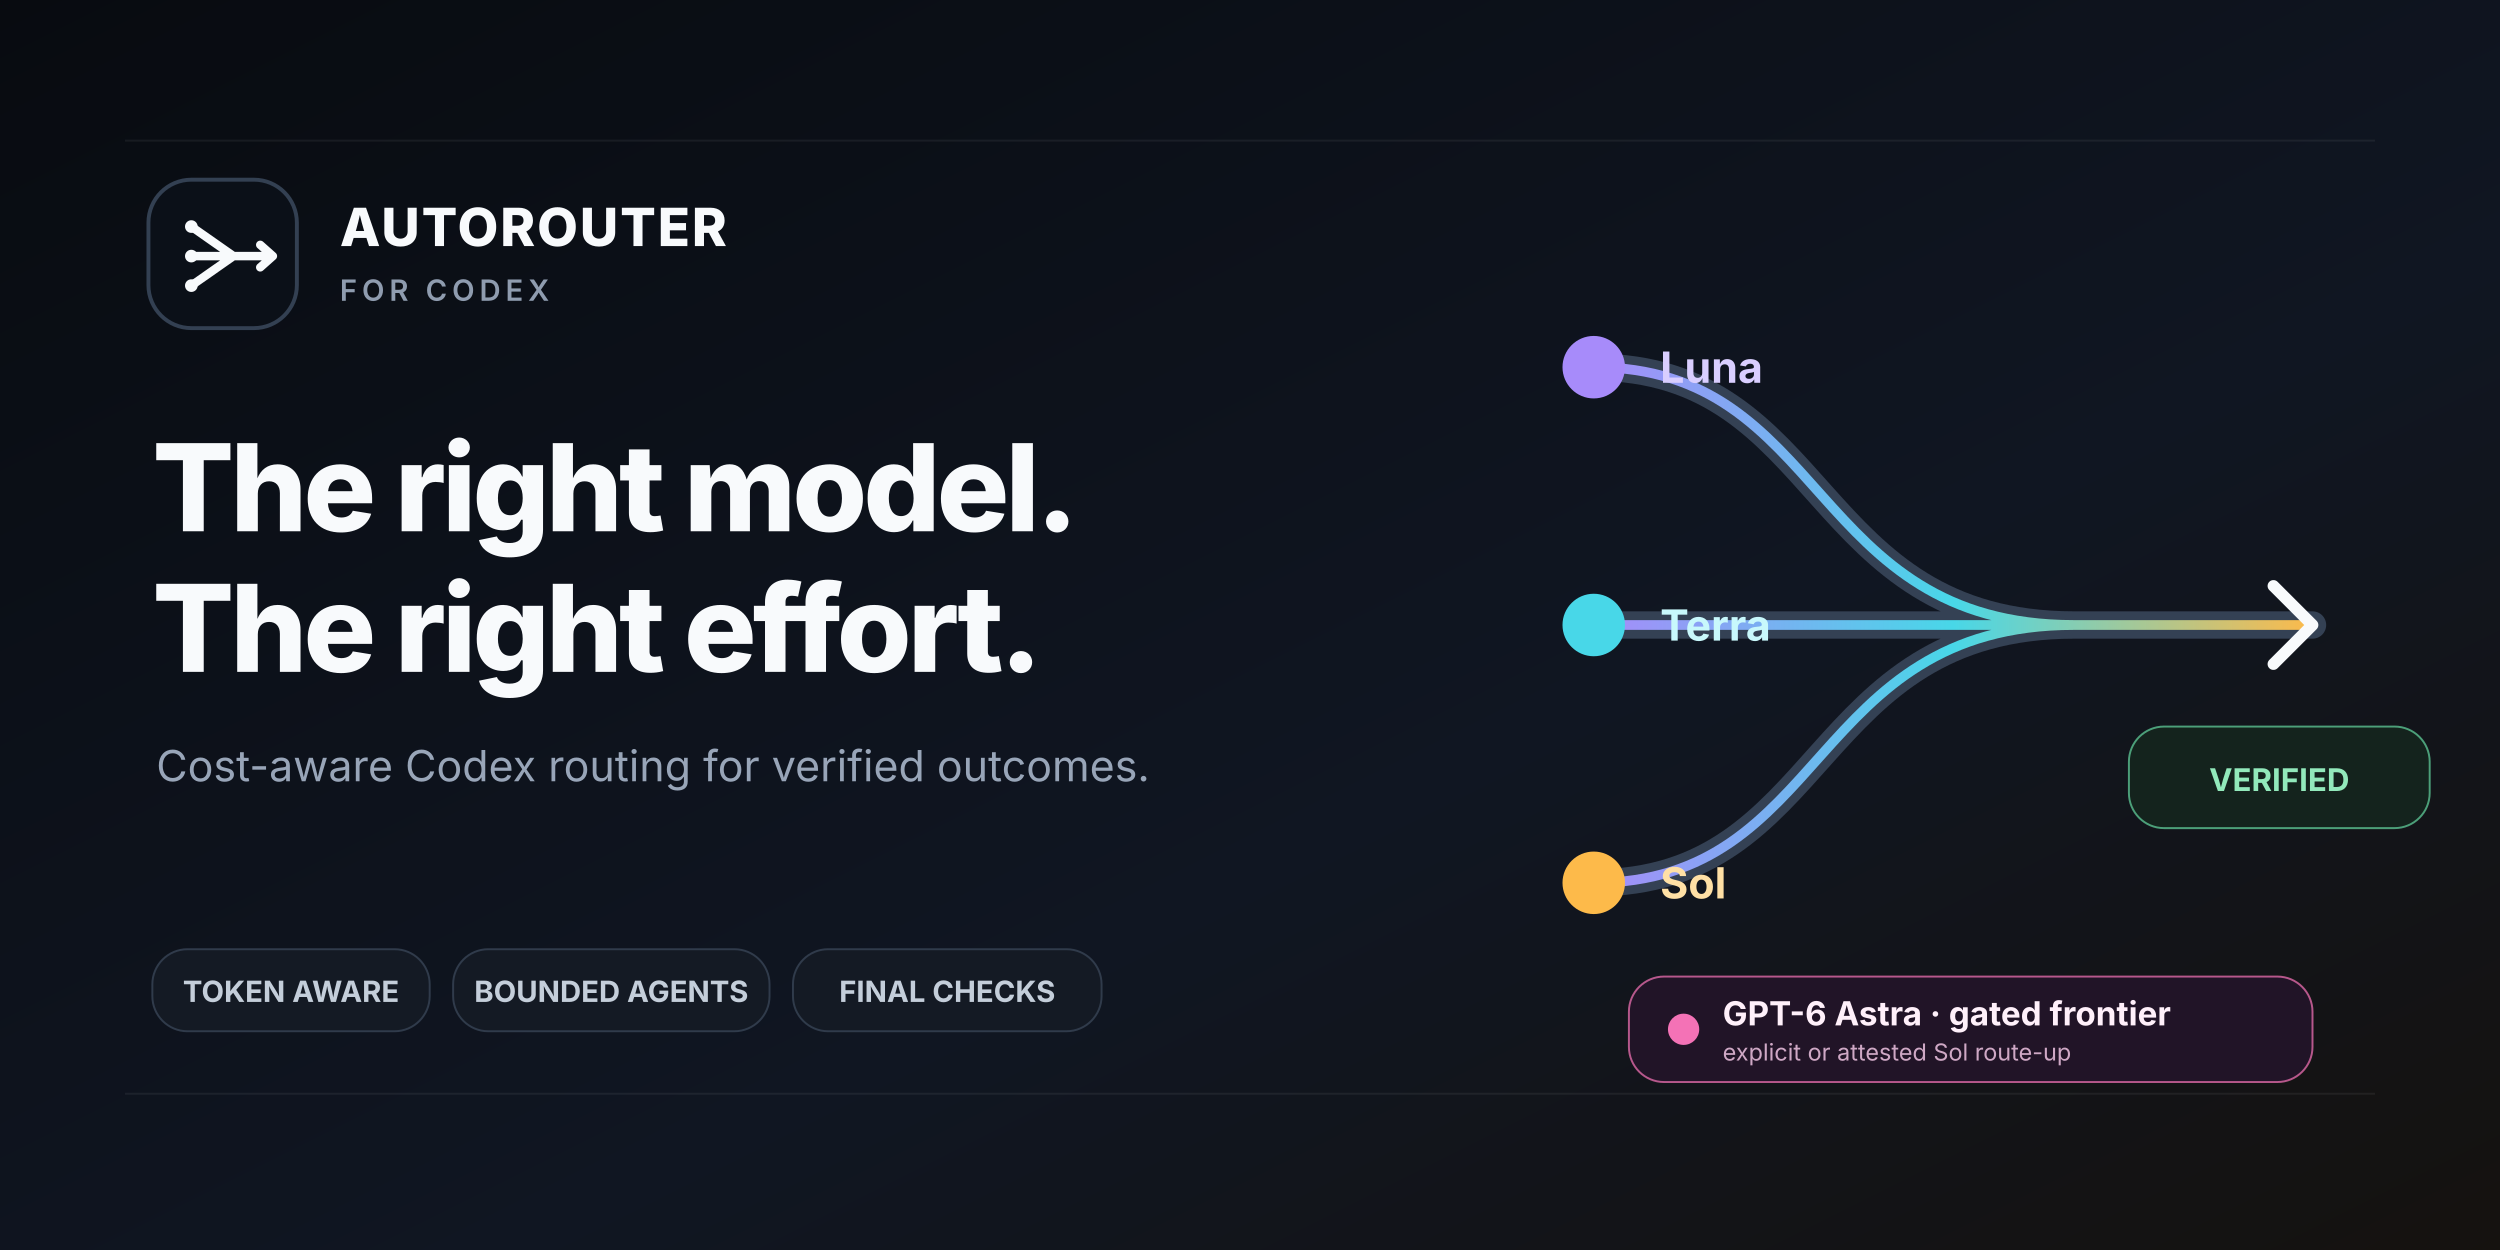
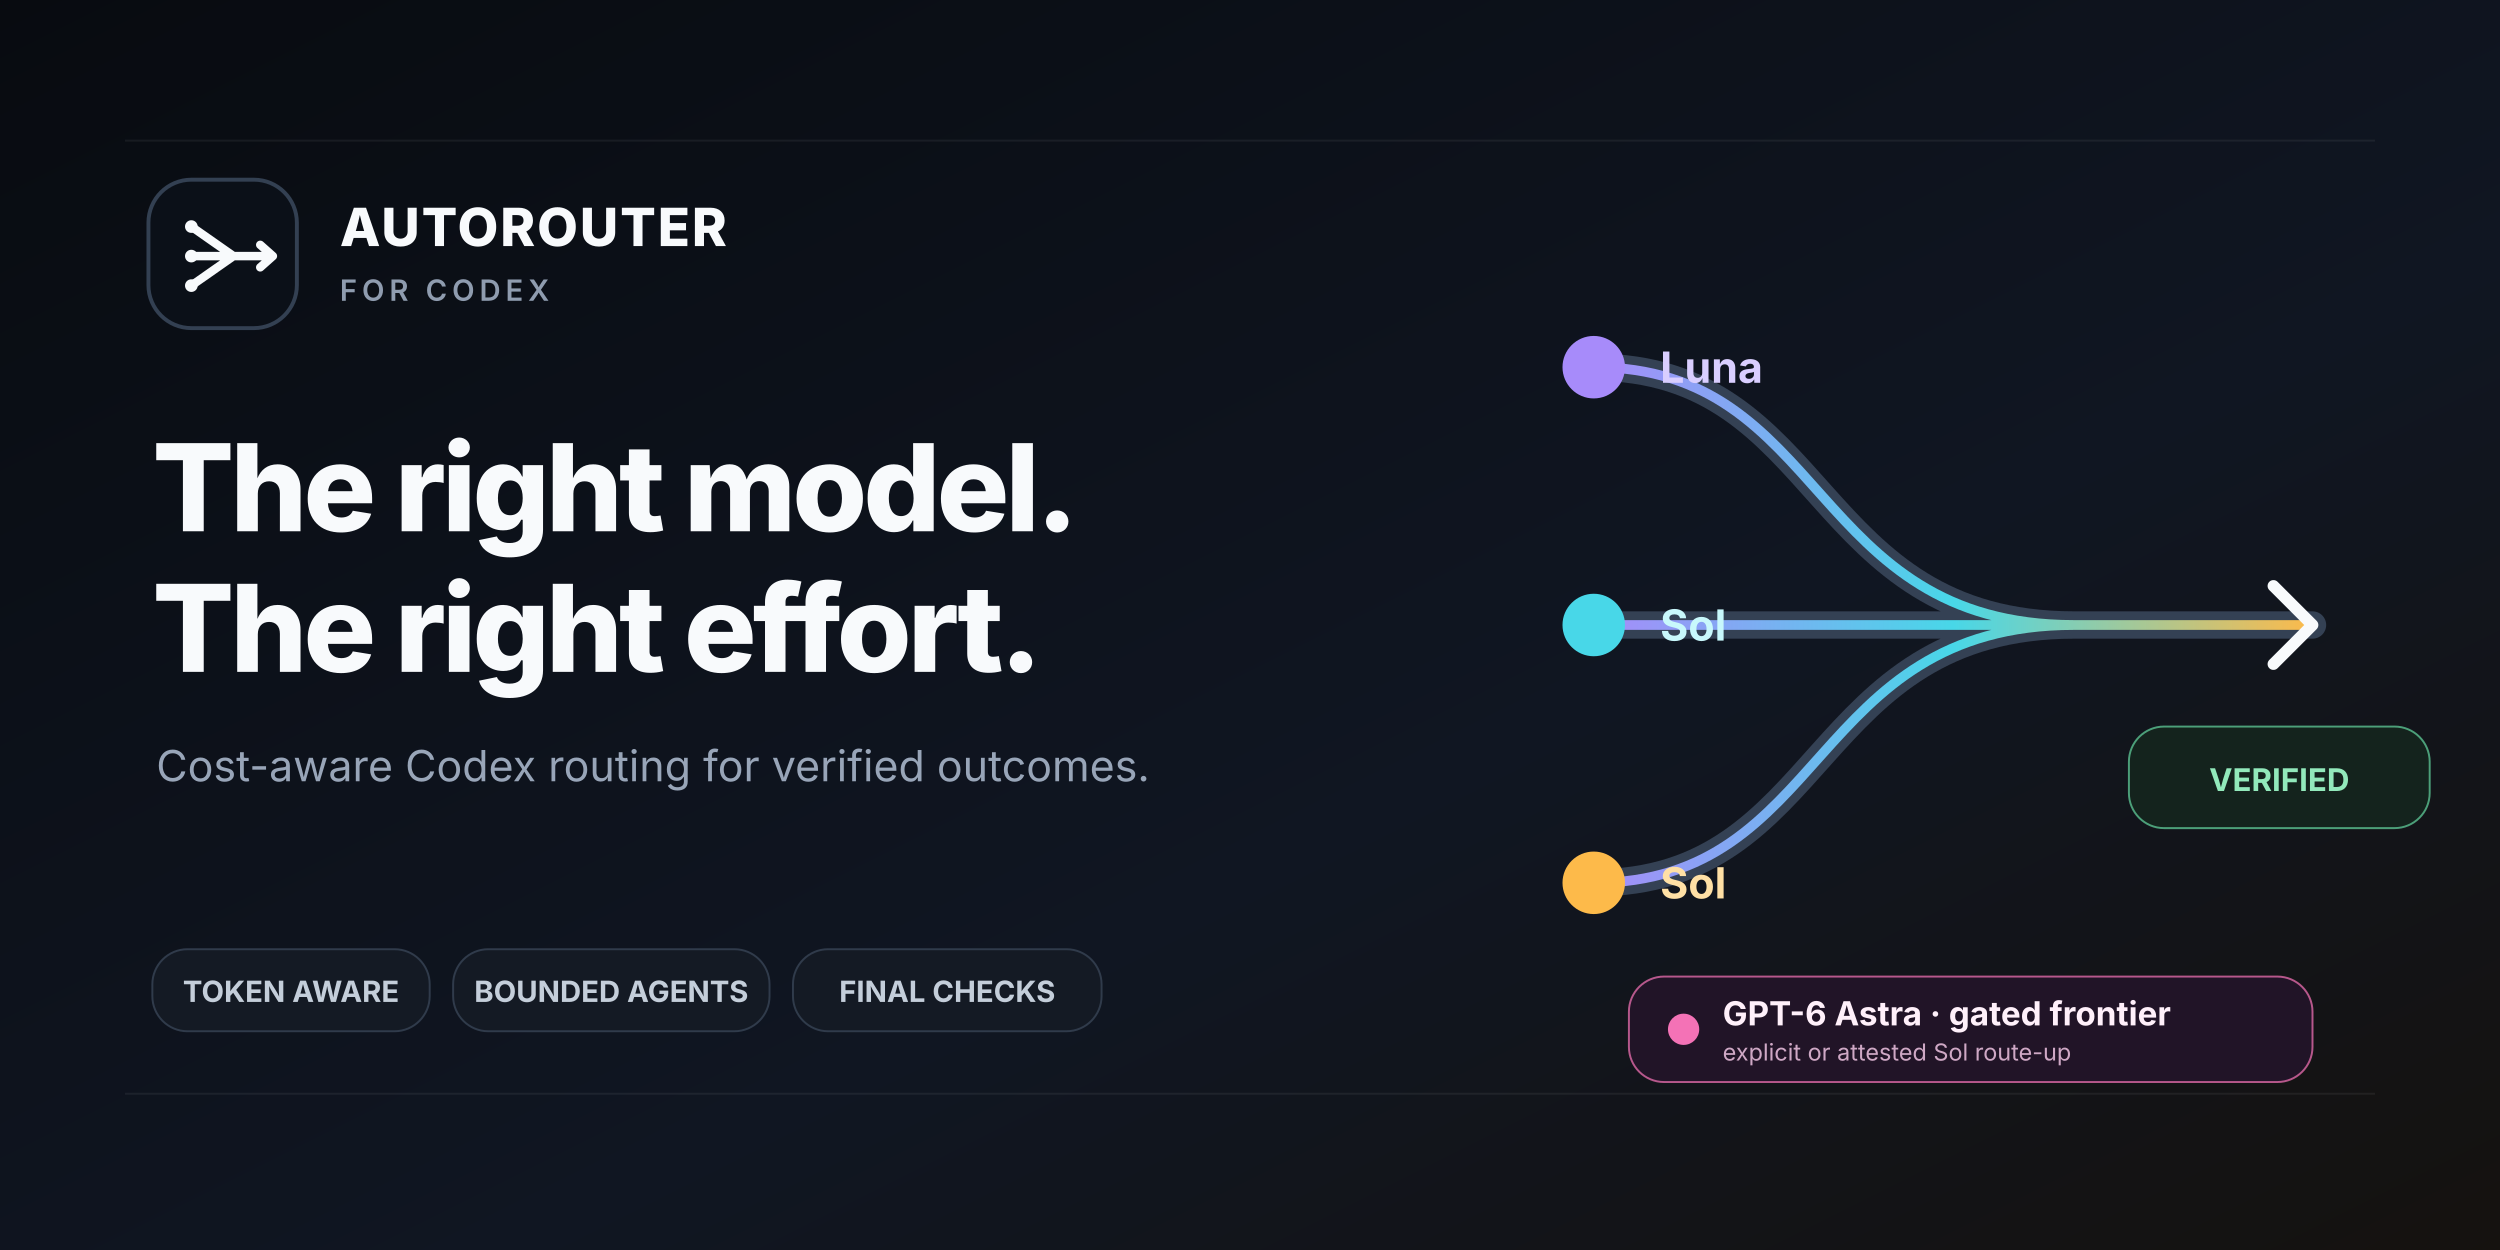
<svg xmlns="http://www.w3.org/2000/svg" width="1280" height="640" viewBox="0 0 1280 640" role="img" aria-labelledby="title desc">
  <defs>
    <linearGradient id="bg" x1="0" y1="0" x2="1" y2="1">
      <stop offset="0" stop-color="#080B10" />
      <stop offset="0.6" stop-color="#101622" />
      <stop offset="1" stop-color="#15120F" />
    </linearGradient>
    <linearGradient id="route" x1="0" y1="0" x2="1" y2="0">
      <stop offset="0" stop-color="#A78BFA" />
      <stop offset="0.5" stop-color="#48D7E8" />
      <stop offset="1" stop-color="#FDBA4A" />
    </linearGradient>
  </defs>
  <rect width="1280" height="640" fill="url(#bg)" />
  <path d="M64 72H1216M64 560H1216" stroke="#FFFFFF" stroke-opacity="0.06" />
  <g font-family="Inter, ui-sans-serif, system-ui, sans-serif">
    <g transform="translate(76 92)" aria-label="Autorouter logo">
      <rect width="76" height="76" rx="22" fill="#0B1018" stroke="#334052" stroke-width="2" />
      <g transform="translate(9 6) scale(0.72)">
        <path d="M18 25L48 46M18 46H48M18 67L48 46M45 46H76M67 38L76 46L67 54" fill="none" stroke="#F8FAFC" stroke-width="6" stroke-linecap="round" stroke-linejoin="round" />
        <circle cx="18" cy="25" r="4.5" fill="#F8FAFC" />
        <circle cx="18" cy="46" r="4.5" fill="#F8FAFC" />
        <circle cx="18" cy="67" r="4.5" fill="#F8FAFC" />
      </g>
      <text x="98" y="34" fill="#F8FAFC" font-size="27" font-weight="780" letter-spacing="1">AUTOROUTER</text>
      <text x="98" y="62" fill="#8F9CAF" font-size="15" font-weight="600" letter-spacing="2.5">FOR CODEX</text>
    </g>
    <text x="78" y="272" fill="#F8FAFC" font-size="62" font-weight="780" letter-spacing="-2">The right model.</text>
    <text x="78" y="344" fill="#F8FAFC" font-size="62" font-weight="780" letter-spacing="-2">The right effort.</text>
    <text x="80" y="400" fill="#98A5B8" font-size="22">Cost-aware Codex routing for verified outcomes.</text>
    <g transform="translate(746 126)">
      <path d="M70 62C190 62 180 194 316 194M70 194H316M70 326C190 326 180 194 316 194M316 194H438" fill="none" stroke="#344154" stroke-width="14" stroke-linecap="round" />
      <path d="M70 62C190 62 180 194 316 194M70 194H316M70 326C190 326 180 194 316 194M316 194H438" fill="none" stroke="url(#route)" stroke-width="5" stroke-linecap="round" />
      <circle cx="70" cy="62" r="16" fill="#A78BFA" />
      <circle cx="70" cy="194" r="16" fill="#48D7E8" />
      <circle cx="70" cy="326" r="16" fill="#FDBA4A" />
      <text x="104" y="70" fill="#D9CEFF" font-size="22" font-weight="700">Luna</text>
-       <text x="104" y="202" fill="#C8F8FC" font-size="22" font-weight="700">Terra</text>
+       <text x="104" y="202" fill="#C8F8FC" font-size="22" font-weight="700">Sol</text>
      <text x="104" y="334" fill="#FFE0A5" font-size="22" font-weight="700">Sol</text>
      <path d="M418 174L438 194L418 214" fill="none" stroke="#F8FAFC" stroke-width="6" stroke-linecap="round" stroke-linejoin="round" />
      <rect x="344" y="246" width="154" height="52" rx="18" fill="#14231D" stroke="#65D7A2" stroke-opacity="0.7" />
      <text x="421" y="279" text-anchor="middle" fill="#92E9BB" font-size="16" font-weight="740">VERIFIED</text>
      <rect x="88" y="374" width="350" height="54" rx="18" fill="#211427" stroke="#F472B6" stroke-opacity="0.72" />
      <circle cx="116" cy="401" r="8" fill="#F472B6" />
      <text x="136" y="399" fill="#FFF0FA" font-size="17" font-weight="720">GPT-6 Astra · gated frontier</text>
      <text x="136" y="417" fill="#CFA8C5" font-size="12">explicit or attested Sol route-up</text>
    </g>
    <g transform="translate(78 486)" font-size="15" font-weight="700">
      <rect width="142" height="42" rx="18" fill="#141A24" stroke="#303B4B" />
      <text x="71" y="27" text-anchor="middle" fill="#C4CEDA">TOKEN AWARE</text>
      <rect x="154" width="162" height="42" rx="18" fill="#141A24" stroke="#303B4B" />
      <text x="235" y="27" text-anchor="middle" fill="#C4CEDA">BOUNDED AGENTS</text>
      <rect x="328" width="158" height="42" rx="18" fill="#141A24" stroke="#303B4B" />
      <text x="407" y="27" text-anchor="middle" fill="#C4CEDA">FINAL CHECKS</text>
    </g>
  </g>
</svg>
